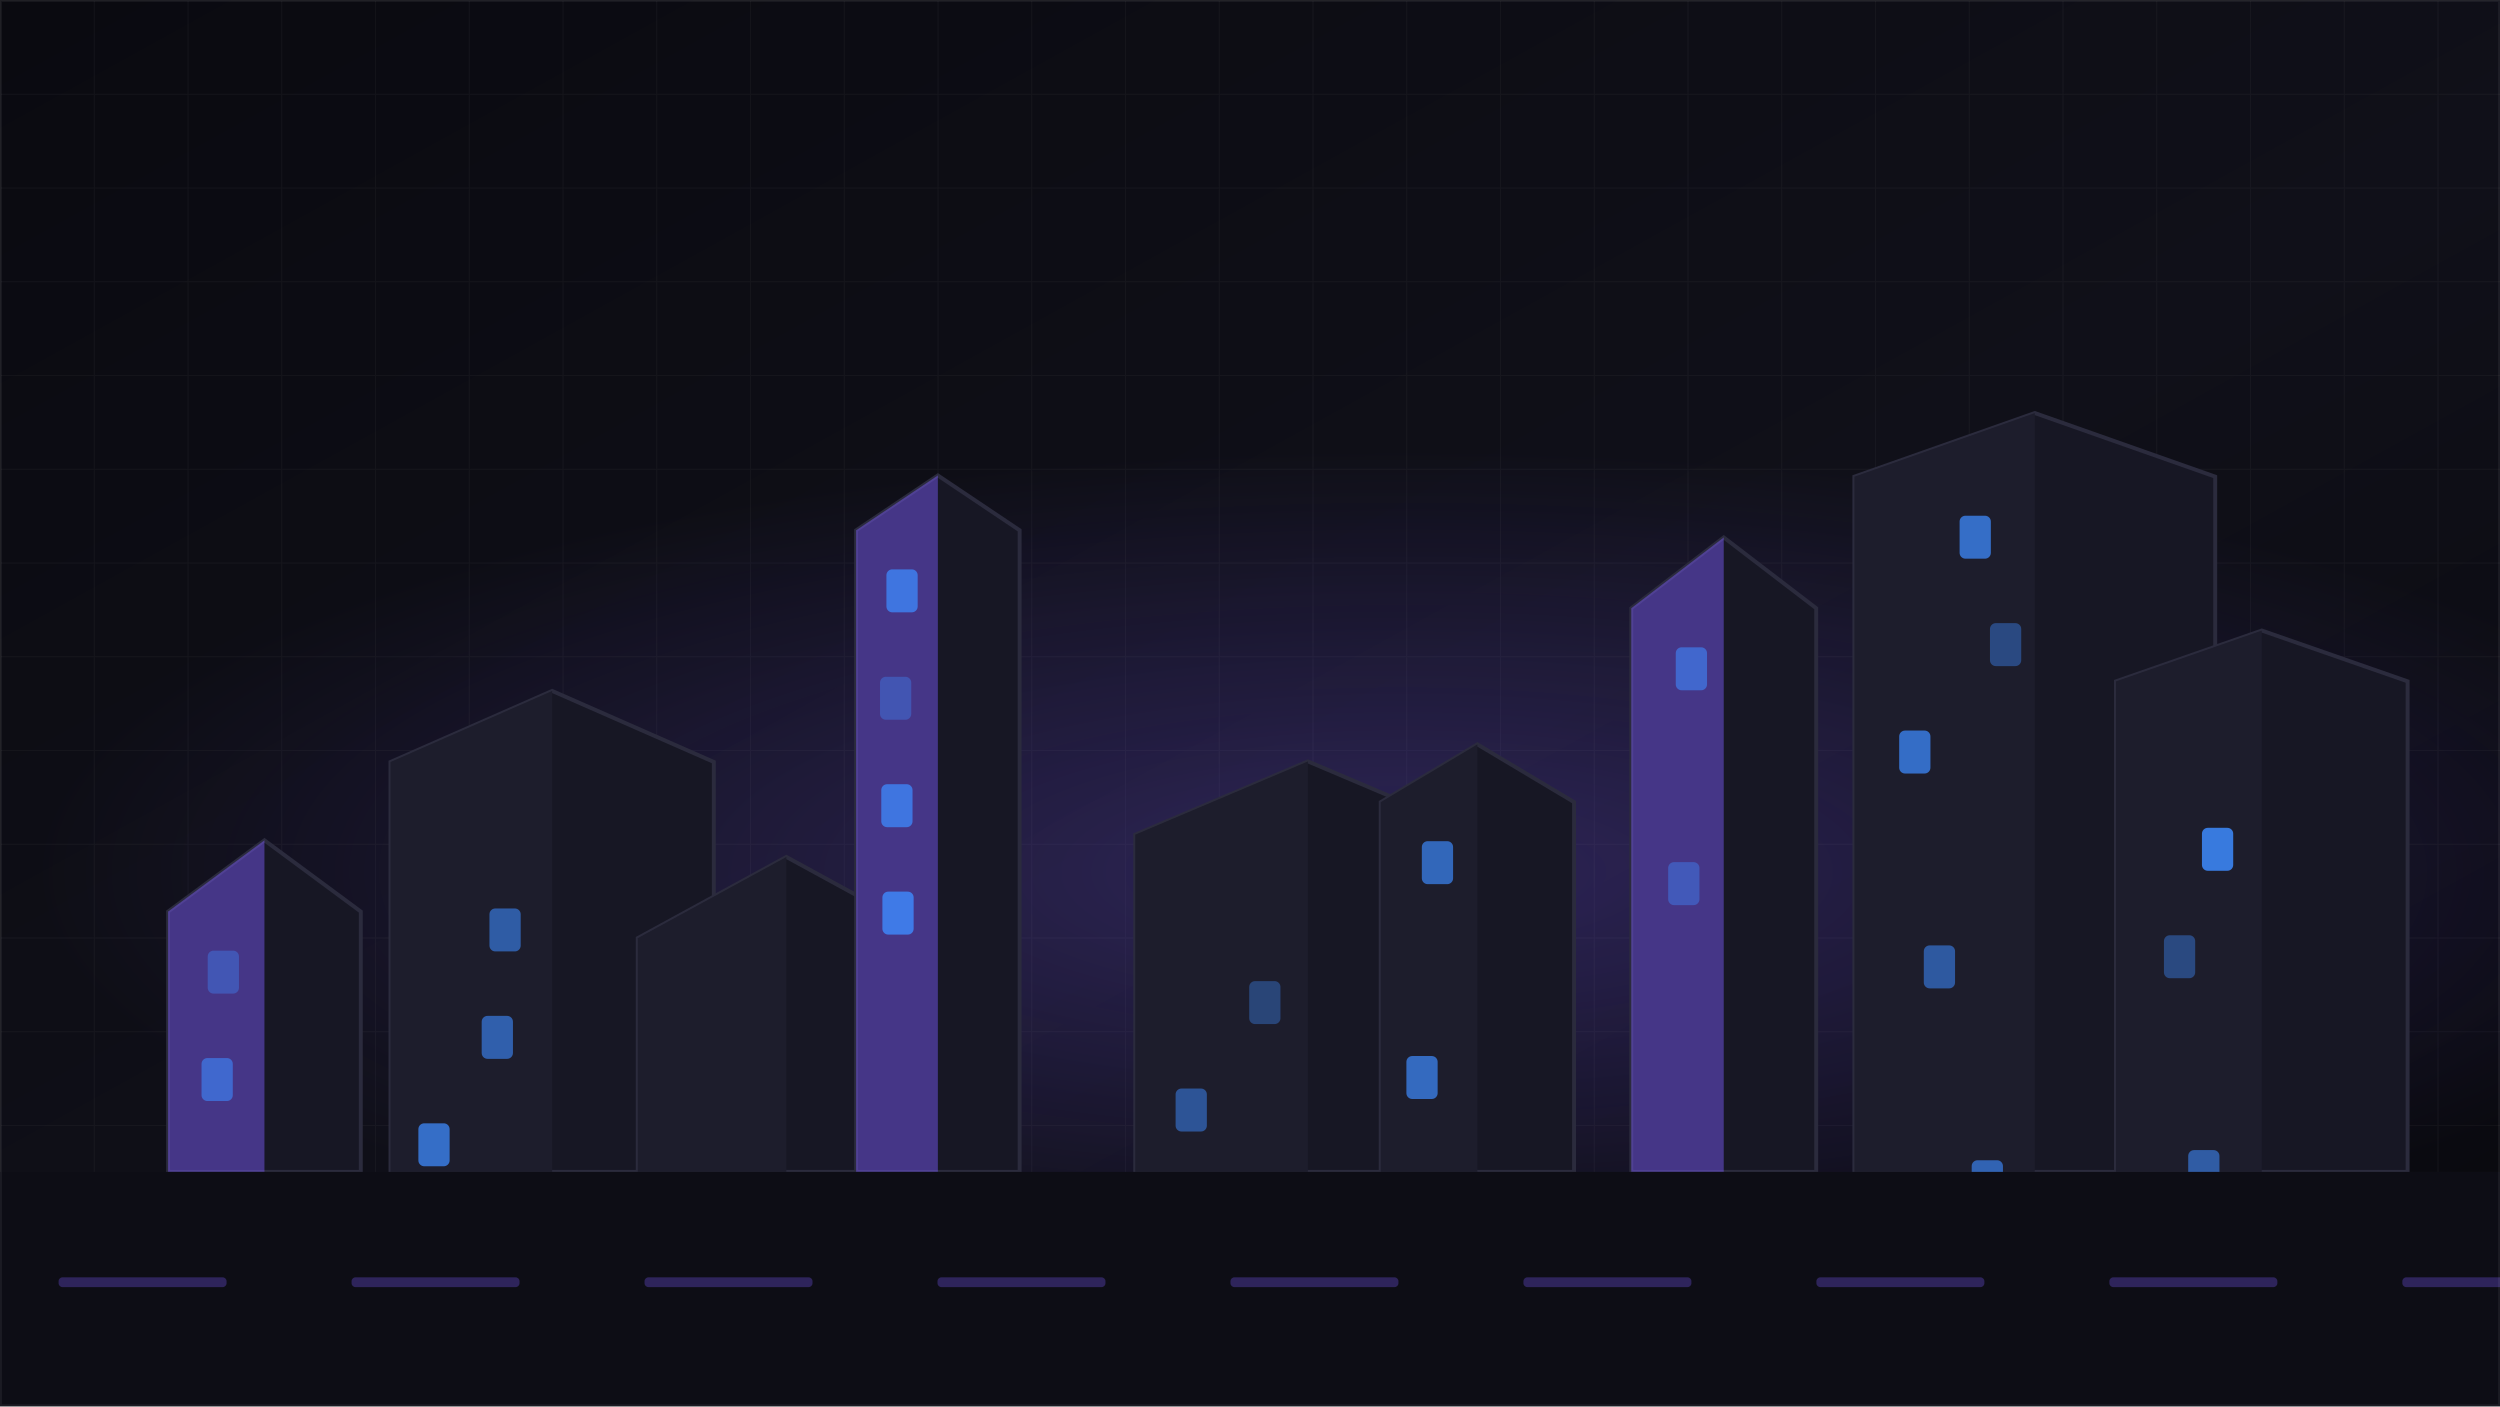
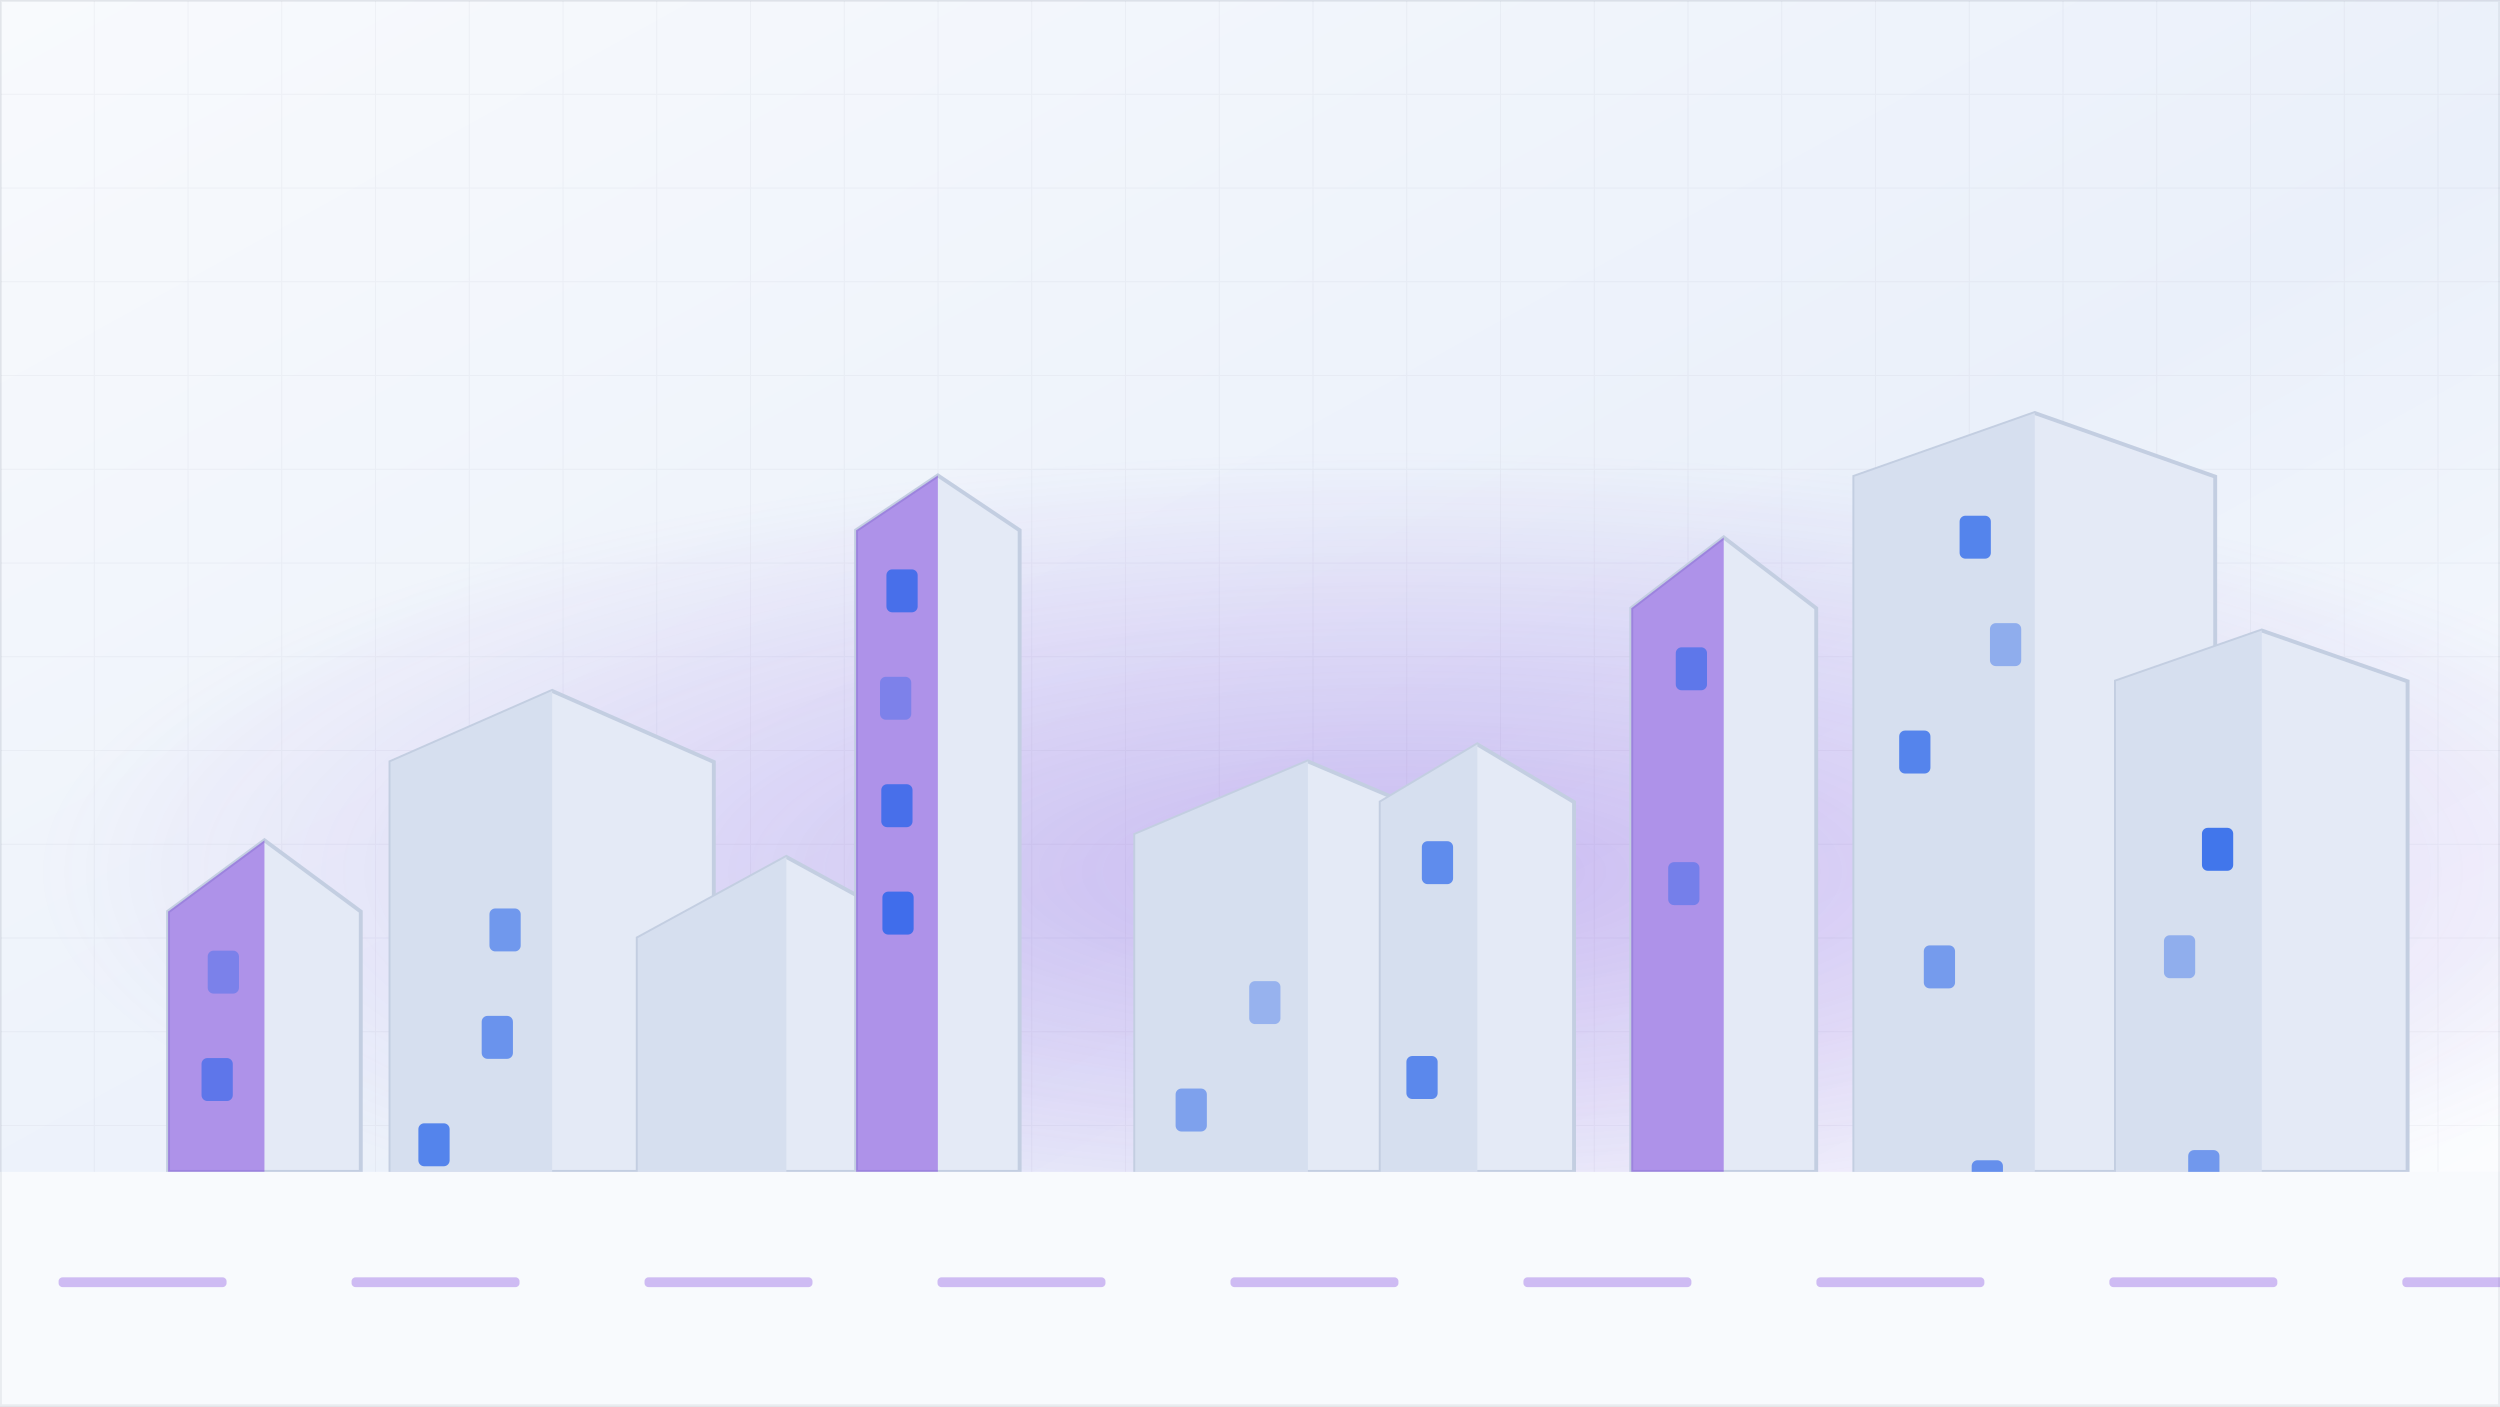
<svg xmlns="http://www.w3.org/2000/svg" viewBox="0 0 1280 720" width="1280" height="720" role="img" aria-label="luxury-mansion-map">
  <defs>
    <linearGradient id="bg" x1="0" y1="0" x2="1" y2="1">
-       <stop offset="0%" stop-color="#0a0a10" />
-       <stop offset="55%" stop-color="#101019" />
-       <stop offset="100%" stop-color="#08080d" />
+       <stop offset="0%" stop-color="#f8fafd" />
+       <stop offset="55%" stop-color="#eaf0fa" />
+       <stop offset="100%" stop-color="#ffffff" />
    </linearGradient>
    <linearGradient id="accent" x1="0" y1="0" x2="1" y2="1">
-       <stop offset="0%" stop-color="#7C5CFF" />
-       <stop offset="100%" stop-color="#3D8BFF" />
+       <stop offset="0%" stop-color="#6d28d9" />
+       <stop offset="100%" stop-color="#2563eb" />
    </linearGradient>
    <radialGradient id="glow">
-       <stop offset="0%" stop-color="#7C5CFF" stop-opacity="0.5" />
-       <stop offset="100%" stop-color="#7C5CFF" stop-opacity="0" />
+       <stop offset="0%" stop-color="#6d28d9" stop-opacity="0.5" />
+       <stop offset="100%" stop-color="#6d28d9" stop-opacity="0" />
    </radialGradient>
    <pattern id="grid" width="48" height="48" patternUnits="userSpaceOnUse">
-       <path d="M48 0H0V48" fill="none" stroke="#ffffff" stroke-opacity="0.035" stroke-width="1" />
+       <path d="M48 0H0V48" fill="none" stroke="#0b1b31" stroke-opacity="0.035" stroke-width="1" />
    </pattern>
  </defs>
  <rect width="1280" height="720" fill="url(#bg)" />
  <rect width="1280" height="720" fill="url(#grid)" />
  <ellipse cx="718.808" cy="446.4" rx="704" ry="216" fill="url(#glow)" opacity="0.55" />
  <g>
-     <path d="M86.064 466.725 L135.394 430.249 L184.723 466.725 L184.723 600 L86.064 600 Z" fill="#171724" stroke="#2b2b3d" stroke-width="2" />
-     <path d="M86.064 466.725 L135.394 430.249 L135.394 600 L86.064 600 Z" fill="#7C5CFF" opacity="0.45" />
-     <rect x="106.351" y="486.725" width="16" height="22" rx="3" fill="#3D8BFF" opacity="0.374" />
-     <rect x="103.185" y="541.725" width="16" height="22" rx="3" fill="#3D8BFF" opacity="0.587" />
+     <path d="M86.064 466.725 L135.394 430.249 L184.723 466.725 L184.723 600 L86.064 600 Z" fill="#e4eaf6" stroke="#c3cee1" stroke-width="2" />
+     <path d="M86.064 466.725 L135.394 430.249 L135.394 600 L86.064 600 Z" fill="#6d28d9" opacity="0.45" />
+     <rect x="106.351" y="486.725" width="16" height="22" rx="3" fill="#2563eb" opacity="0.374" />
+     <rect x="103.185" y="541.725" width="16" height="22" rx="3" fill="#2563eb" opacity="0.587" />
  </g>
  <g>
-     <path d="M199.935 390.131 L282.704 353.754 L365.474 390.131 L365.474 600 L199.935 600 Z" fill="#171724" stroke="#2b2b3d" stroke-width="2" />
-     <path d="M199.935 390.131 L282.704 353.754 L282.704 600 L199.935 600 Z" fill="#1d1d2c" opacity="1" />
-     <rect x="250.601" y="465.131" width="16" height="22" rx="3" fill="#3D8BFF" opacity="0.574" />
-     <rect x="246.622" y="520.131" width="16" height="22" rx="3" fill="#3D8BFF" opacity="0.607" />
-     <rect x="214.207" y="575.131" width="16" height="22" rx="3" fill="#3D8BFF" opacity="0.733" />
+     <path d="M199.935 390.131 L282.704 353.754 L365.474 390.131 L365.474 600 L199.935 600 Z" fill="#e4eaf6" stroke="#c3cee1" stroke-width="2" />
+     <path d="M199.935 390.131 L282.704 353.754 L282.704 600 L199.935 600 Z" fill="#d6dfef" opacity="1" />
+     <rect x="250.601" y="465.131" width="16" height="22" rx="3" fill="#2563eb" opacity="0.574" />
+     <rect x="246.622" y="520.131" width="16" height="22" rx="3" fill="#2563eb" opacity="0.607" />
+     <rect x="214.207" y="575.131" width="16" height="22" rx="3" fill="#2563eb" opacity="0.733" />
  </g>
  <g>
-     <path d="M326.52 480.313 L402.61 438.757 L478.699 480.313 L478.699 600 L326.52 600 Z" fill="#171724" stroke="#2b2b3d" stroke-width="2" />
-     <path d="M326.52 480.313 L402.61 438.757 L402.61 600 L326.52 600 Z" fill="#1d1d2c" opacity="1" />
+     <path d="M326.52 480.313 L402.61 438.757 L478.699 480.313 L478.699 600 L326.52 600 Z" fill="#e4eaf6" stroke="#c3cee1" stroke-width="2" />
+     <path d="M326.52 480.313 L402.61 438.757 L402.61 600 L326.52 600 Z" fill="#d6dfef" opacity="1" />
  </g>
  <g>
-     <path d="M438.32 271.515 L480.189 243.427 L522.057 271.515 L522.057 600 L438.32 600 Z" fill="#171724" stroke="#2b2b3d" stroke-width="2" />
-     <path d="M438.32 271.515 L480.189 243.427 L480.189 600 L438.32 600 Z" fill="#7C5CFF" opacity="0.45" />
-     <rect x="453.847" y="291.515" width="16" height="22" rx="3" fill="#3D8BFF" opacity="0.74" />
-     <rect x="450.562" y="346.515" width="16" height="22" rx="3" fill="#3D8BFF" opacity="0.357" />
-     <rect x="451.213" y="401.515" width="16" height="22" rx="3" fill="#3D8BFF" opacity="0.739" />
-     <rect x="451.785" y="456.515" width="16" height="22" rx="3" fill="#3D8BFF" opacity="0.794" />
+     <path d="M438.32 271.515 L480.189 243.427 L522.057 271.515 L522.057 600 L438.32 600 Z" fill="#e4eaf6" stroke="#c3cee1" stroke-width="2" />
+     <path d="M438.32 271.515 L480.189 243.427 L480.189 600 L438.32 600 Z" fill="#6d28d9" opacity="0.45" />
+     <rect x="453.847" y="291.515" width="16" height="22" rx="3" fill="#2563eb" opacity="0.74" />
+     <rect x="450.562" y="346.515" width="16" height="22" rx="3" fill="#2563eb" opacity="0.357" />
+     <rect x="451.213" y="401.515" width="16" height="22" rx="3" fill="#2563eb" opacity="0.739" />
+     <rect x="451.785" y="456.515" width="16" height="22" rx="3" fill="#2563eb" opacity="0.794" />
  </g>
  <g>
-     <path d="M581.239 427.332 L669.648 389.836 L758.058 427.332 L758.058 600 L581.239 600 Z" fill="#171724" stroke="#2b2b3d" stroke-width="2" />
-     <path d="M581.239 427.332 L669.648 389.836 L669.648 600 L581.239 600 Z" fill="#1d1d2c" opacity="1" />
-     <rect x="639.592" y="502.332" width="16" height="22" rx="3" fill="#3D8BFF" opacity="0.356" />
-     <rect x="601.909" y="557.332" width="16" height="22" rx="3" fill="#3D8BFF" opacity="0.502" />
+     <path d="M581.239 427.332 L669.648 389.836 L758.058 427.332 L758.058 600 L581.239 600 Z" fill="#e4eaf6" stroke="#c3cee1" stroke-width="2" />
+     <path d="M581.239 427.332 L669.648 389.836 L669.648 600 L581.239 600 Z" fill="#d6dfef" opacity="1" />
+     <rect x="639.592" y="502.332" width="16" height="22" rx="3" fill="#2563eb" opacity="0.356" />
+     <rect x="601.909" y="557.332" width="16" height="22" rx="3" fill="#2563eb" opacity="0.502" />
  </g>
  <g>
-     <path d="M706.92 410.686 L756.415 381.121 L805.911 410.686 L805.911 600 L706.92 600 Z" fill="#171724" stroke="#2b2b3d" stroke-width="2" />
-     <path d="M706.92 410.686 L756.415 381.121 L756.415 600 L706.92 600 Z" fill="#1d1d2c" opacity="1" />
-     <rect x="727.979" y="430.686" width="16" height="22" rx="3" fill="#3D8BFF" opacity="0.672" />
-     <rect x="720.073" y="540.686" width="16" height="22" rx="3" fill="#3D8BFF" opacity="0.699" />
+     <path d="M706.92 410.686 L756.415 381.121 L805.911 410.686 L805.911 600 L706.92 600 Z" fill="#e4eaf6" stroke="#c3cee1" stroke-width="2" />
+     <path d="M706.92 410.686 L756.415 381.121 L756.415 600 L706.92 600 Z" fill="#d6dfef" opacity="1" />
+     <rect x="727.979" y="430.686" width="16" height="22" rx="3" fill="#2563eb" opacity="0.672" />
+     <rect x="720.073" y="540.686" width="16" height="22" rx="3" fill="#2563eb" opacity="0.699" />
  </g>
  <g>
-     <path d="M835.212 311.419 L882.555 275.169 L929.899 311.419 L929.899 600 L835.212 600 Z" fill="#171724" stroke="#2b2b3d" stroke-width="2" />
-     <path d="M835.212 311.419 L882.555 275.169 L882.555 600 L835.212 600 Z" fill="#7C5CFF" opacity="0.45" />
-     <rect x="857.992" y="331.419" width="16" height="22" rx="3" fill="#3D8BFF" opacity="0.583" />
-     <rect x="854.111" y="441.419" width="16" height="22" rx="3" fill="#3D8BFF" opacity="0.419" />
+     <path d="M835.212 311.419 L882.555 275.169 L929.899 311.419 L929.899 600 L835.212 600 Z" fill="#e4eaf6" stroke="#c3cee1" stroke-width="2" />
+     <path d="M835.212 311.419 L882.555 275.169 L882.555 600 L835.212 600 Z" fill="#6d28d9" opacity="0.45" />
+     <rect x="857.992" y="331.419" width="16" height="22" rx="3" fill="#2563eb" opacity="0.583" />
+     <rect x="854.111" y="441.419" width="16" height="22" rx="3" fill="#2563eb" opacity="0.419" />
  </g>
  <g>
-     <path d="M949.431 244.047 L1041.807 211.474 L1134.184 244.047 L1134.184 600 L949.431 600 Z" fill="#171724" stroke="#2b2b3d" stroke-width="2" />
-     <path d="M949.431 244.047 L1041.807 211.474 L1041.807 600 L949.431 600 Z" fill="#1d1d2c" opacity="1" />
-     <rect x="1003.315" y="264.047" width="16" height="22" rx="3" fill="#3D8BFF" opacity="0.731" />
-     <rect x="1018.864" y="319.047" width="16" height="22" rx="3" fill="#3D8BFF" opacity="0.403" />
-     <rect x="972.382" y="374.047" width="16" height="22" rx="3" fill="#3D8BFF" opacity="0.727" />
-     <rect x="984.987" y="484.047" width="16" height="22" rx="3" fill="#3D8BFF" opacity="0.548" />
-     <rect x="1009.505" y="594.047" width="16" height="22" rx="3" fill="#3D8BFF" opacity="0.639" />
+     <path d="M949.431 244.047 L1041.807 211.474 L1134.184 244.047 L1134.184 600 L949.431 600 Z" fill="#e4eaf6" stroke="#c3cee1" stroke-width="2" />
+     <path d="M949.431 244.047 L1041.807 211.474 L1041.807 600 L949.431 600 Z" fill="#d6dfef" opacity="1" />
+     <rect x="1003.315" y="264.047" width="16" height="22" rx="3" fill="#2563eb" opacity="0.731" />
+     <rect x="1018.864" y="319.047" width="16" height="22" rx="3" fill="#2563eb" opacity="0.403" />
+     <rect x="972.382" y="374.047" width="16" height="22" rx="3" fill="#2563eb" opacity="0.727" />
+     <rect x="984.987" y="484.047" width="16" height="22" rx="3" fill="#2563eb" opacity="0.548" />
+     <rect x="1009.505" y="594.047" width="16" height="22" rx="3" fill="#2563eb" opacity="0.639" />
  </g>
  <g>
-     <path d="M1083.363 348.847 L1158.028 322.828 L1232.694 348.847 L1232.694 600 L1083.363 600 Z" fill="#171724" stroke="#2b2b3d" stroke-width="2" />
-     <path d="M1083.363 348.847 L1158.028 322.828 L1158.028 600 L1083.363 600 Z" fill="#1d1d2c" opacity="1" />
-     <rect x="1127.398" y="423.847" width="16" height="22" rx="3" fill="#3D8BFF" opacity="0.841" />
-     <rect x="1107.936" y="478.847" width="16" height="22" rx="3" fill="#3D8BFF" opacity="0.397" />
-     <rect x="1120.36" y="588.847" width="16" height="22" rx="3" fill="#3D8BFF" opacity="0.57" />
+     <path d="M1083.363 348.847 L1158.028 322.828 L1232.694 348.847 L1232.694 600 L1083.363 600 Z" fill="#e4eaf6" stroke="#c3cee1" stroke-width="2" />
+     <path d="M1083.363 348.847 L1158.028 322.828 L1158.028 600 L1083.363 600 Z" fill="#d6dfef" opacity="1" />
+     <rect x="1127.398" y="423.847" width="16" height="22" rx="3" fill="#2563eb" opacity="0.841" />
+     <rect x="1107.936" y="478.847" width="16" height="22" rx="3" fill="#2563eb" opacity="0.397" />
+     <rect x="1120.36" y="588.847" width="16" height="22" rx="3" fill="#2563eb" opacity="0.57" />
  </g>
-   <path d="M0 600 L1280 600 L1280 720 L0 720 Z" fill="#0d0d15" />
-   <rect x="30" y="654" width="86" height="5" rx="2" fill="#7C5CFF" opacity="0.3" />
-   <rect x="180" y="654" width="86" height="5" rx="2" fill="#7C5CFF" opacity="0.3" />
-   <rect x="330" y="654" width="86" height="5" rx="2" fill="#7C5CFF" opacity="0.3" />
-   <rect x="480" y="654" width="86" height="5" rx="2" fill="#7C5CFF" opacity="0.3" />
-   <rect x="630" y="654" width="86" height="5" rx="2" fill="#7C5CFF" opacity="0.3" />
-   <rect x="780" y="654" width="86" height="5" rx="2" fill="#7C5CFF" opacity="0.3" />
-   <rect x="930" y="654" width="86" height="5" rx="2" fill="#7C5CFF" opacity="0.3" />
-   <rect x="1080" y="654" width="86" height="5" rx="2" fill="#7C5CFF" opacity="0.3" />
-   <rect x="1230" y="654" width="86" height="5" rx="2" fill="#7C5CFF" opacity="0.3" />
-   <rect width="1280" height="720" fill="none" stroke="#ffffff" stroke-opacity="0.06" stroke-width="2" />
+   <path d="M0 600 L1280 600 L1280 720 L0 720 Z" fill="#f8fafd" />
+   <rect x="30" y="654" width="86" height="5" rx="2" fill="#6d28d9" opacity="0.3" />
+   <rect x="180" y="654" width="86" height="5" rx="2" fill="#6d28d9" opacity="0.3" />
+   <rect x="330" y="654" width="86" height="5" rx="2" fill="#6d28d9" opacity="0.3" />
+   <rect x="480" y="654" width="86" height="5" rx="2" fill="#6d28d9" opacity="0.3" />
+   <rect x="630" y="654" width="86" height="5" rx="2" fill="#6d28d9" opacity="0.3" />
+   <rect x="780" y="654" width="86" height="5" rx="2" fill="#6d28d9" opacity="0.3" />
+   <rect x="930" y="654" width="86" height="5" rx="2" fill="#6d28d9" opacity="0.3" />
+   <rect x="1080" y="654" width="86" height="5" rx="2" fill="#6d28d9" opacity="0.3" />
+   <rect x="1230" y="654" width="86" height="5" rx="2" fill="#6d28d9" opacity="0.3" />
+   <rect width="1280" height="720" fill="none" stroke="#0b1b31" stroke-opacity="0.06" stroke-width="2" />
</svg>
